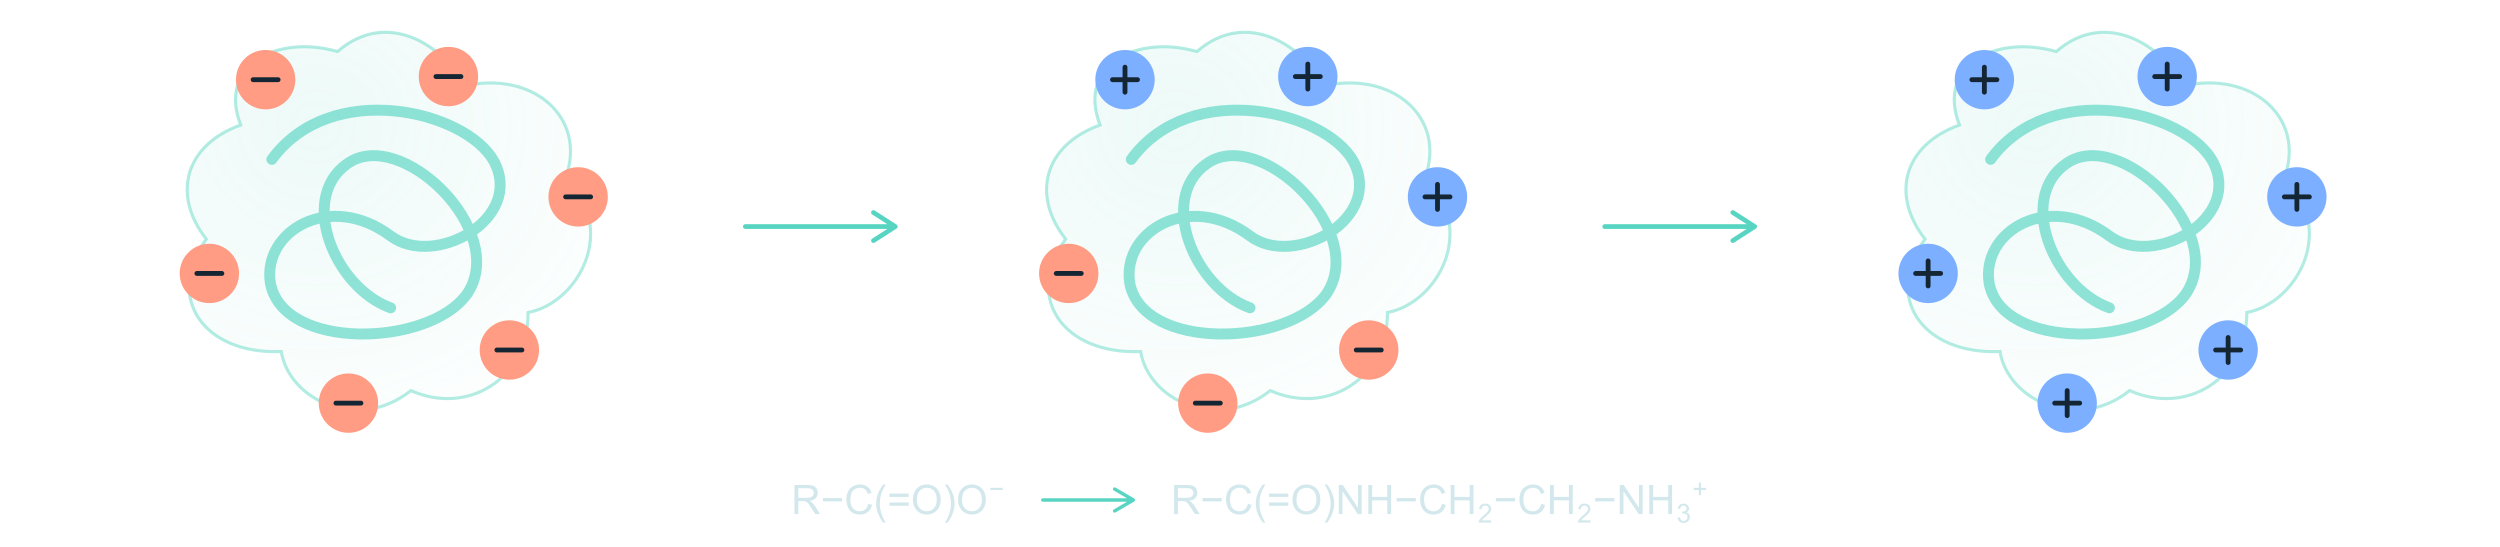
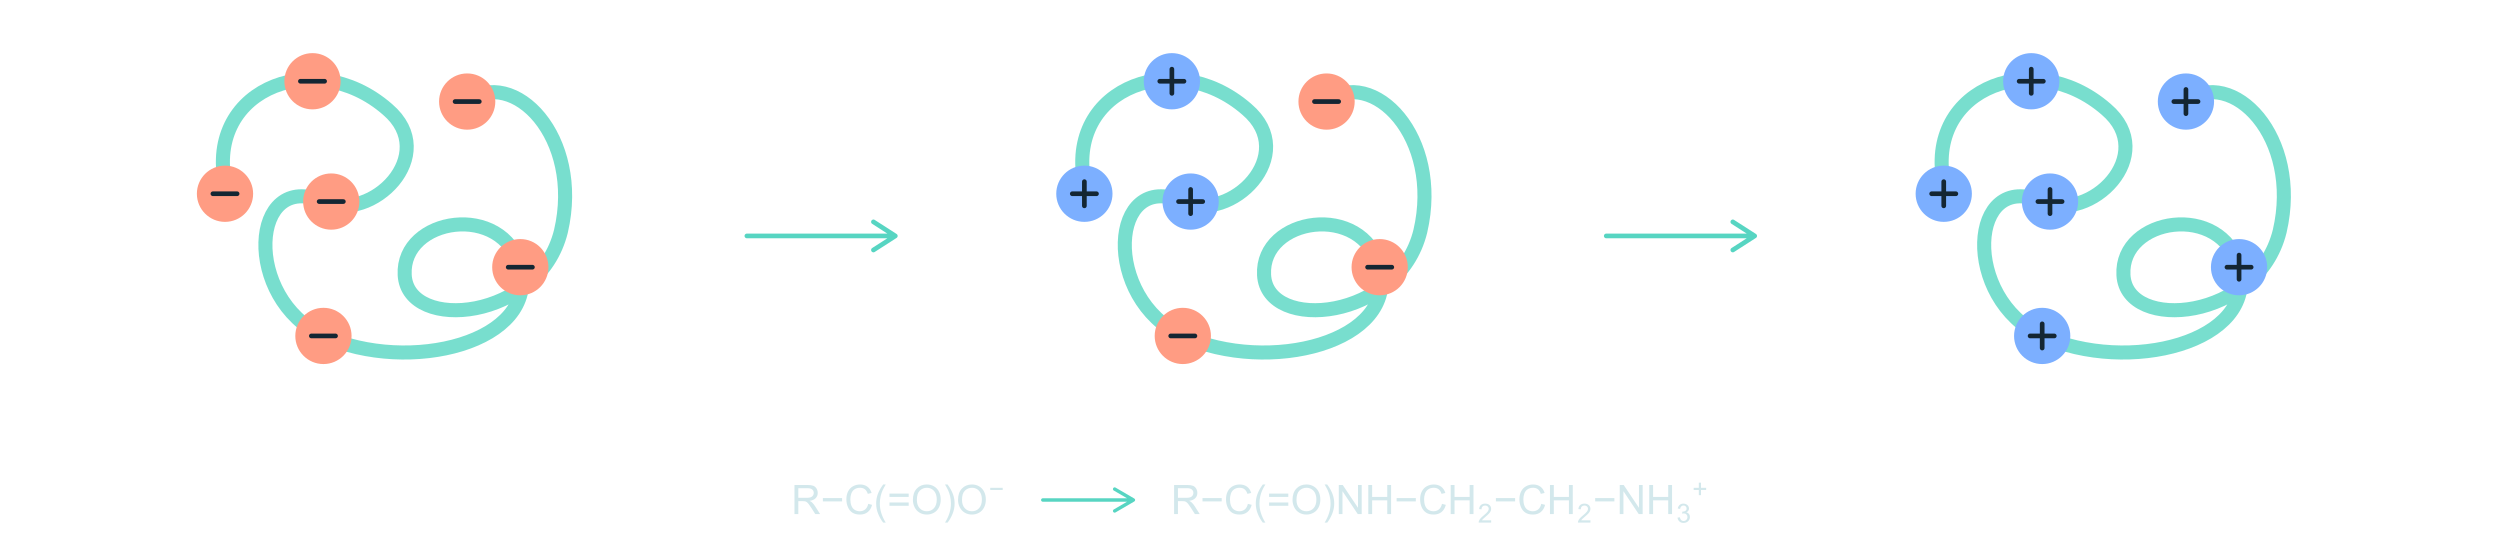
<svg xmlns="http://www.w3.org/2000/svg" width="1600" height="350" viewBox="0 0 1600 350" role="img" aria-labelledby="title desc">
-   <defs>
-     <radialGradient id="surface" cx="32%" cy="25%" r="78%">
-       <stop offset="0" stop-color="#6cd8c4" stop-opacity=".12" />
-       <stop offset="1" stop-color="#6cd8c4" stop-opacity=".025" />
-     </radialGradient>
-   </defs>
-   <g transform="translate(250 145)">
-     <path d="M-96,-65 C-111,-104 -72,-123 -34,-112 C-2,-140 35,-115 47,-90 C91,-100 126,-70 112,-31 C146,2 120,49 88,55 C88,98 49,121 13,105 C-21,132 -65,111 -70,80 C-120,82 -145,45 -118,8 C-140,-20 -132,-52 -96,-65 Z" fill="url(#surface)" stroke="#57d5c2" stroke-opacity=".45" stroke-width="2" />
-     <path d="M-76,-43 C-38,-95 48,-74 66,-42 C86,-5 28,27 0,6 C-39,-23 -82,3 -77,36 C-69,80 25,77 49,43 C76,3 6,-65 -28,-40 C-59,-18 -36,39 0,52" fill="none" stroke="#57d5c2" stroke-width="7" stroke-opacity=".65" stroke-linecap="round" />
-     <circle cx="-80" cy="-94" r="19" fill="#ff9c83" />
-     <path d="M-88 -94 H-72" stroke="#142633" stroke-width="3.1" stroke-linecap="round" />
-     <circle cx="37" cy="-96" r="19" fill="#ff9c83" />
-     <path d="M29 -96 H45" stroke="#142633" stroke-width="3.1" stroke-linecap="round" />
-     <circle cx="120" cy="-19" r="19" fill="#ff9c83" />
-     <path d="M112 -19 H128" stroke="#142633" stroke-width="3.1" stroke-linecap="round" />
-     <circle cx="76" cy="79" r="19" fill="#ff9c83" />
-     <path d="M68 79 H84" stroke="#142633" stroke-width="3.1" stroke-linecap="round" />
-     <circle cx="-27" cy="113" r="19" fill="#ff9c83" />
-     <path d="M-35 113 H-19" stroke="#142633" stroke-width="3.1" stroke-linecap="round" />
-     <circle cx="-116" cy="30" r="19" fill="#ff9c83" />
-     <path d="M-124 30 H-108" stroke="#142633" stroke-width="3.1" stroke-linecap="round" />
+   <g transform="translate(250 151)">
+     <path d="M-104,-26 C-124,-92 -50,-123 -2,-81 C32,-52 -12,-8 -43,-22 C-90,-43 -95,40 -43,64 C12,89 95,68 83,20 C72,-22 7,-12 9,25 C11,62 95,54 109,-3 C123,-63 79,-109 48,-86" fill="none" stroke="#57d5c2" stroke-width="9" stroke-opacity=".8" stroke-linecap="round" stroke-linejoin="round" />
+     <circle cx="-106" cy="-27" r="18" fill="#ff9c83" />
+     <path d="M-113.74 -27 H-98.26" stroke="#142633" stroke-width="3" stroke-linecap="round" />
+     <circle cx="-50" cy="-99" r="18" fill="#ff9c83" />
+     <path d="M-57.74 -99 H-42.26" stroke="#142633" stroke-width="3" stroke-linecap="round" />
+     <circle cx="-38" cy="-22" r="18" fill="#ff9c83" />
+     <path d="M-45.74 -22 H-30.26" stroke="#142633" stroke-width="3" stroke-linecap="round" />
+     <circle cx="-43" cy="64" r="18" fill="#ff9c83" />
+     <path d="M-50.74 64 H-35.26" stroke="#142633" stroke-width="3" stroke-linecap="round" />
+     <circle cx="83" cy="20" r="18" fill="#ff9c83" />
+     <path d="M75.26 20 H90.74" stroke="#142633" stroke-width="3" stroke-linecap="round" />
+     <circle cx="49" cy="-86" r="18" fill="#ff9c83" />
+     <path d="M41.26 -86 H56.74" stroke="#142633" stroke-width="3" stroke-linecap="round" />
  </g>
-   <g transform="translate(800 145)">
-     <path d="M-96,-65 C-111,-104 -72,-123 -34,-112 C-2,-140 35,-115 47,-90 C91,-100 126,-70 112,-31 C146,2 120,49 88,55 C88,98 49,121 13,105 C-21,132 -65,111 -70,80 C-120,82 -145,45 -118,8 C-140,-20 -132,-52 -96,-65 Z" fill="url(#surface)" stroke="#57d5c2" stroke-opacity=".45" stroke-width="2" />
-     <path d="M-76,-43 C-38,-95 48,-74 66,-42 C86,-5 28,27 0,6 C-39,-23 -82,3 -77,36 C-69,80 25,77 49,43 C76,3 6,-65 -28,-40 C-59,-18 -36,39 0,52" fill="none" stroke="#57d5c2" stroke-width="7" stroke-opacity=".65" stroke-linecap="round" />
-     <circle cx="-80" cy="-94" r="19" fill="#7cafff" />
-     <path d="M-88 -94 H-72" stroke="#142633" stroke-width="3.1" stroke-linecap="round" />
-     <path d="M-80 -102 V-86" stroke="#142633" stroke-width="3.1" stroke-linecap="round" />
-     <circle cx="37" cy="-96" r="19" fill="#7cafff" />
-     <path d="M29 -96 H45" stroke="#142633" stroke-width="3.1" stroke-linecap="round" />
-     <path d="M37 -104 V-88" stroke="#142633" stroke-width="3.1" stroke-linecap="round" />
-     <circle cx="120" cy="-19" r="19" fill="#7cafff" />
-     <path d="M112 -19 H128" stroke="#142633" stroke-width="3.1" stroke-linecap="round" />
-     <path d="M120 -27 V-11" stroke="#142633" stroke-width="3.1" stroke-linecap="round" />
-     <circle cx="76" cy="79" r="19" fill="#ff9c83" />
-     <path d="M68 79 H84" stroke="#142633" stroke-width="3.1" stroke-linecap="round" />
-     <circle cx="-27" cy="113" r="19" fill="#ff9c83" />
-     <path d="M-35 113 H-19" stroke="#142633" stroke-width="3.1" stroke-linecap="round" />
-     <circle cx="-116" cy="30" r="19" fill="#ff9c83" />
-     <path d="M-124 30 H-108" stroke="#142633" stroke-width="3.1" stroke-linecap="round" />
+   <g transform="translate(800 151)">
+     <path d="M-104,-26 C-124,-92 -50,-123 -2,-81 C32,-52 -12,-8 -43,-22 C-90,-43 -95,40 -43,64 C12,89 95,68 83,20 C72,-22 7,-12 9,25 C11,62 95,54 109,-3 C123,-63 79,-109 48,-86" fill="none" stroke="#57d5c2" stroke-width="9" stroke-opacity=".8" stroke-linecap="round" stroke-linejoin="round" />
+     <circle cx="-106" cy="-27" r="18" fill="#7cafff" />
+     <path d="M-113.74 -27 H-98.26" stroke="#142633" stroke-width="3" stroke-linecap="round" />
+     <path d="M-106 -34.74 V-19.26" stroke="#142633" stroke-width="3" stroke-linecap="round" />
+     <circle cx="-50" cy="-99" r="18" fill="#7cafff" />
+     <path d="M-57.74 -99 H-42.26" stroke="#142633" stroke-width="3" stroke-linecap="round" />
+     <path d="M-50 -106.74 V-91.26" stroke="#142633" stroke-width="3" stroke-linecap="round" />
+     <circle cx="-38" cy="-22" r="18" fill="#7cafff" />
+     <path d="M-45.74 -22 H-30.26" stroke="#142633" stroke-width="3" stroke-linecap="round" />
+     <path d="M-38 -29.74 V-14.26" stroke="#142633" stroke-width="3" stroke-linecap="round" />
+     <circle cx="-43" cy="64" r="18" fill="#ff9c83" />
+     <path d="M-50.74 64 H-35.26" stroke="#142633" stroke-width="3" stroke-linecap="round" />
+     <circle cx="83" cy="20" r="18" fill="#ff9c83" />
+     <path d="M75.26 20 H90.74" stroke="#142633" stroke-width="3" stroke-linecap="round" />
+     <circle cx="49" cy="-86" r="18" fill="#ff9c83" />
+     <path d="M41.26 -86 H56.74" stroke="#142633" stroke-width="3" stroke-linecap="round" />
  </g>
-   <g transform="translate(1350 145)">
-     <path d="M-96,-65 C-111,-104 -72,-123 -34,-112 C-2,-140 35,-115 47,-90 C91,-100 126,-70 112,-31 C146,2 120,49 88,55 C88,98 49,121 13,105 C-21,132 -65,111 -70,80 C-120,82 -145,45 -118,8 C-140,-20 -132,-52 -96,-65 Z" fill="url(#surface)" stroke="#57d5c2" stroke-opacity=".45" stroke-width="2" />
-     <path d="M-76,-43 C-38,-95 48,-74 66,-42 C86,-5 28,27 0,6 C-39,-23 -82,3 -77,36 C-69,80 25,77 49,43 C76,3 6,-65 -28,-40 C-59,-18 -36,39 0,52" fill="none" stroke="#57d5c2" stroke-width="7" stroke-opacity=".65" stroke-linecap="round" />
-     <circle cx="-80" cy="-94" r="19" fill="#7cafff" />
-     <path d="M-88 -94 H-72" stroke="#142633" stroke-width="3.1" stroke-linecap="round" />
-     <path d="M-80 -102 V-86" stroke="#142633" stroke-width="3.1" stroke-linecap="round" />
-     <circle cx="37" cy="-96" r="19" fill="#7cafff" />
-     <path d="M29 -96 H45" stroke="#142633" stroke-width="3.1" stroke-linecap="round" />
-     <path d="M37 -104 V-88" stroke="#142633" stroke-width="3.1" stroke-linecap="round" />
-     <circle cx="120" cy="-19" r="19" fill="#7cafff" />
-     <path d="M112 -19 H128" stroke="#142633" stroke-width="3.1" stroke-linecap="round" />
-     <path d="M120 -27 V-11" stroke="#142633" stroke-width="3.1" stroke-linecap="round" />
-     <circle cx="76" cy="79" r="19" fill="#7cafff" />
-     <path d="M68 79 H84" stroke="#142633" stroke-width="3.1" stroke-linecap="round" />
-     <path d="M76 71 V87" stroke="#142633" stroke-width="3.1" stroke-linecap="round" />
-     <circle cx="-27" cy="113" r="19" fill="#7cafff" />
-     <path d="M-35 113 H-19" stroke="#142633" stroke-width="3.1" stroke-linecap="round" />
-     <path d="M-27 105 V121" stroke="#142633" stroke-width="3.1" stroke-linecap="round" />
-     <circle cx="-116" cy="30" r="19" fill="#7cafff" />
-     <path d="M-124 30 H-108" stroke="#142633" stroke-width="3.1" stroke-linecap="round" />
-     <path d="M-116 22 V38" stroke="#142633" stroke-width="3.1" stroke-linecap="round" />
+   <g transform="translate(1350 151)">
+     <path d="M-104,-26 C-124,-92 -50,-123 -2,-81 C32,-52 -12,-8 -43,-22 C-90,-43 -95,40 -43,64 C12,89 95,68 83,20 C72,-22 7,-12 9,25 C11,62 95,54 109,-3 C123,-63 79,-109 48,-86" fill="none" stroke="#57d5c2" stroke-width="9" stroke-opacity=".8" stroke-linecap="round" stroke-linejoin="round" />
+     <circle cx="-106" cy="-27" r="18" fill="#7cafff" />
+     <path d="M-113.74 -27 H-98.26" stroke="#142633" stroke-width="3" stroke-linecap="round" />
+     <path d="M-106 -34.74 V-19.26" stroke="#142633" stroke-width="3" stroke-linecap="round" />
+     <circle cx="-50" cy="-99" r="18" fill="#7cafff" />
+     <path d="M-57.74 -99 H-42.26" stroke="#142633" stroke-width="3" stroke-linecap="round" />
+     <path d="M-50 -106.74 V-91.26" stroke="#142633" stroke-width="3" stroke-linecap="round" />
+     <circle cx="-38" cy="-22" r="18" fill="#7cafff" />
+     <path d="M-45.74 -22 H-30.26" stroke="#142633" stroke-width="3" stroke-linecap="round" />
+     <path d="M-38 -29.74 V-14.26" stroke="#142633" stroke-width="3" stroke-linecap="round" />
+     <circle cx="-43" cy="64" r="18" fill="#7cafff" />
+     <path d="M-50.74 64 H-35.26" stroke="#142633" stroke-width="3" stroke-linecap="round" />
+     <path d="M-43 56.26 V71.74" stroke="#142633" stroke-width="3" stroke-linecap="round" />
+     <circle cx="83" cy="20" r="18" fill="#7cafff" />
+     <path d="M75.26 20 H90.74" stroke="#142633" stroke-width="3" stroke-linecap="round" />
+     <path d="M83 12.26 V27.74" stroke="#142633" stroke-width="3" stroke-linecap="round" />
+     <circle cx="49" cy="-86" r="18" fill="#7cafff" />
+     <path d="M41.26 -86 H56.74" stroke="#142633" stroke-width="3" stroke-linecap="round" />
+     <path d="M49 -93.74 V-78.26" stroke="#142633" stroke-width="3" stroke-linecap="round" />
  </g>
-   <path d="M477 145 H571 M559 136 L573 145 L559 154" fill="none" stroke="#57d5c2" stroke-width="3" stroke-linecap="round" stroke-linejoin="round" />
-   <path d="M1027 145 H1121 M1109 136 L1123 145 L1109 154" fill="none" stroke="#57d5c2" stroke-width="3" stroke-linecap="round" stroke-linejoin="round" />
+   <path d="M478 151 H572 M559 142 L573 151 L559 160" fill="none" stroke="#57d5c2" stroke-width="3" stroke-linecap="round" stroke-linejoin="round" />
+   <path d="M1028 151 H1122 M1109 142 L1123 151 L1109 160" fill="none" stroke="#57d5c2" stroke-width="3" stroke-linecap="round" stroke-linejoin="round" />
  <path transform="translate(506.422 329.000) scale(1 -1)" fill="#d3e8ec" d="M2.043,0 L2.043,18.61 L10.294,18.61 Q12.785,18.61,14.077,18.107 Q15.373,17.607,16.148,16.335 Q16.924,15.068,16.924,13.532 Q16.924,11.554,15.641,10.193 Q14.357,8.836,11.68,8.466 Q12.659,7.999,13.167,7.54 Q14.243,6.553,15.21,5.066 L18.448,0 L15.348,0 L12.886,3.872 Q11.806,5.549,11.107,6.435 Q10.412,7.325,9.86,7.678 Q9.307,8.036,8.734,8.178 Q8.316,8.263,7.365,8.263 L4.505,8.263 L4.505,0 L2.043,0 Z M4.505,10.396 L9.803,10.396 Q11.489,10.396,12.439,10.745 Q13.394,11.095,13.89,11.863 Q14.385,12.63,14.385,13.532 Q14.385,14.852,13.427,15.702 Q12.468,16.555,10.396,16.555 L4.505,16.555 L4.505,10.396 Z M32.512,8.113 L20.223,8.113 L20.223,10.246 L32.512,10.246 L32.512,8.113 Z M49.25,6.524 L51.712,5.903 Q50.936,2.868,48.925,1.276 Q46.914,-0.317,44.005,-0.317 Q40.995,-0.317,39.11,0.906 Q37.225,2.133,36.242,4.457 Q35.258,6.78,35.258,9.445 Q35.258,12.354,36.367,14.515 Q37.481,16.681,39.528,17.802 Q41.58,18.927,44.042,18.927 Q46.837,18.927,48.738,17.505 Q50.643,16.083,51.395,13.508 L48.969,12.935 Q48.319,14.966,47.088,15.893 Q45.858,16.823,43.993,16.823 Q41.848,16.823,40.406,15.791 Q38.963,14.763,38.378,13.028 Q37.797,11.298,37.797,9.457 Q37.797,7.085,38.488,5.314 Q39.179,3.542,40.637,2.665 Q42.1,1.792,43.802,1.792 Q45.87,1.792,47.304,2.982 Q48.742,4.176,49.25,6.524 Z M58.821,-5.472 Q56.928,-3.083,55.62,0.114 Q54.316,3.315,54.316,6.74 Q54.316,9.762,55.291,12.529 Q56.432,15.742,58.821,18.927 L60.458,18.927 Q58.922,16.287,58.427,15.157 Q57.651,13.406,57.208,11.501 Q56.664,9.128,56.664,6.728 Q56.664,0.622,60.458,-5.472 L58.821,-5.472 Z M75.132,10.944 L62.843,10.944 L62.843,13.077 L75.132,13.077 L75.132,10.944 Z M75.132,5.293 L62.843,5.293 L62.843,7.426 L75.132,7.426 L75.132,5.293 Z M77.838,9.063 Q77.838,13.699,80.324,16.319 Q82.814,18.943,86.751,18.943 Q89.33,18.943,91.398,17.708 Q93.466,16.477,94.551,14.276 Q95.639,12.074,95.639,9.279 Q95.639,6.451,94.494,4.217 Q93.352,1.982,91.256,0.833 Q89.164,-0.317,86.738,-0.317 Q84.11,-0.317,82.038,0.951 Q79.97,2.222,78.902,4.416 Q77.838,6.614,77.838,9.063 Z M80.377,9.027 Q80.377,5.663,82.184,3.725 Q83.996,1.792,86.726,1.792 Q89.505,1.792,91.301,3.746 Q93.1,5.7,93.1,9.295 Q93.1,11.566,92.332,13.26 Q91.565,14.954,90.082,15.888 Q88.603,16.823,86.763,16.823 Q84.151,16.823,82.262,15.023 Q80.377,13.227,80.377,9.027 Z M100.019,-5.472 L98.382,-5.472 Q102.176,0.622,102.176,6.728 Q102.176,9.116,101.632,11.464 Q101.197,13.37,100.425,15.121 Q99.929,16.262,98.382,18.927 L100.019,18.927 Q102.403,15.742,103.545,12.529 Q104.524,9.762,104.524,6.74 Q104.524,3.315,103.208,0.114 Q101.896,-3.083,100.019,-5.472 Z M106.718,9.063 Q106.718,13.699,109.204,16.319 Q111.694,18.943,115.631,18.943 Q118.211,18.943,120.278,17.708 Q122.346,16.477,123.431,14.276 Q124.52,12.074,124.52,9.279 Q124.52,6.451,123.374,4.217 Q122.233,1.982,120.136,0.833 Q118.044,-0.317,115.619,-0.317 Q112.99,-0.317,110.918,0.951 Q108.851,2.222,107.782,4.416 Q106.718,6.614,106.718,9.063 Z M109.257,9.027 Q109.257,5.663,111.065,3.725 Q112.877,1.792,115.607,1.792 Q118.385,1.792,120.181,3.746 Q121.981,5.7,121.981,9.295 Q121.981,11.566,121.213,13.26 Q120.445,14.954,118.962,15.888 Q117.483,16.823,115.643,16.823 Q113.031,16.823,111.142,15.023 Q109.257,13.227,109.257,9.027 Z" />
  <path transform="translate(632.808 318.860) scale(1 -1)" fill="#d3e8ec" d="M8.928,5.273 L0.94,5.273 L0.94,6.66 L8.928,6.66 L8.928,5.273 Z" />
  <path d="M667.379 320 H723.379 M713.379 313 L725.379 320 L713.379 327" fill="none" stroke="#57d5c2" stroke-width="2.2" stroke-linecap="round" stroke-linejoin="round" />
  <path transform="translate(749.379 329.000) scale(1 -1)" fill="#d3e8ec" d="M2.043,0 L2.043,18.61 L10.294,18.61 Q12.785,18.61,14.077,18.107 Q15.373,17.607,16.148,16.335 Q16.924,15.068,16.924,13.532 Q16.924,11.554,15.641,10.193 Q14.357,8.836,11.68,8.466 Q12.659,7.999,13.167,7.54 Q14.243,6.553,15.21,5.066 L18.448,0 L15.348,0 L12.886,3.872 Q11.806,5.549,11.107,6.435 Q10.412,7.325,9.86,7.678 Q9.307,8.036,8.734,8.178 Q8.316,8.263,7.365,8.263 L4.505,8.263 L4.505,0 L2.043,0 Z M4.505,10.396 L9.803,10.396 Q11.489,10.396,12.439,10.745 Q13.394,11.095,13.89,11.863 Q14.385,12.63,14.385,13.532 Q14.385,14.852,13.427,15.702 Q12.468,16.555,10.396,16.555 L4.505,16.555 L4.505,10.396 Z M32.512,8.113 L20.223,8.113 L20.223,10.246 L32.512,10.246 L32.512,8.113 Z M49.25,6.524 L51.712,5.903 Q50.936,2.868,48.925,1.276 Q46.914,-0.317,44.005,-0.317 Q40.995,-0.317,39.11,0.906 Q37.225,2.133,36.242,4.457 Q35.258,6.78,35.258,9.445 Q35.258,12.354,36.367,14.515 Q37.481,16.681,39.528,17.802 Q41.58,18.927,44.042,18.927 Q46.837,18.927,48.738,17.505 Q50.643,16.083,51.395,13.508 L48.969,12.935 Q48.319,14.966,47.088,15.893 Q45.858,16.823,43.993,16.823 Q41.848,16.823,40.406,15.791 Q38.963,14.763,38.378,13.028 Q37.797,11.298,37.797,9.457 Q37.797,7.085,38.488,5.314 Q39.179,3.542,40.637,2.665 Q42.1,1.792,43.802,1.792 Q45.87,1.792,47.304,2.982 Q48.742,4.176,49.25,6.524 Z M58.821,-5.472 Q56.928,-3.083,55.62,0.114 Q54.316,3.315,54.316,6.74 Q54.316,9.762,55.291,12.529 Q56.432,15.742,58.821,18.927 L60.458,18.927 Q58.922,16.287,58.427,15.157 Q57.651,13.406,57.208,11.501 Q56.664,9.128,56.664,6.728 Q56.664,0.622,60.458,-5.472 L58.821,-5.472 Z M75.132,10.944 L62.843,10.944 L62.843,13.077 L75.132,13.077 L75.132,10.944 Z M75.132,5.293 L62.843,5.293 L62.843,7.426 L75.132,7.426 L75.132,5.293 Z M77.838,9.063 Q77.838,13.699,80.324,16.319 Q82.814,18.943,86.751,18.943 Q89.33,18.943,91.398,17.708 Q93.466,16.477,94.551,14.276 Q95.639,12.074,95.639,9.279 Q95.639,6.451,94.494,4.217 Q93.352,1.982,91.256,0.833 Q89.164,-0.317,86.738,-0.317 Q84.11,-0.317,82.038,0.951 Q79.97,2.222,78.902,4.416 Q77.838,6.614,77.838,9.063 Z M80.377,9.027 Q80.377,5.663,82.184,3.725 Q83.996,1.792,86.726,1.792 Q89.505,1.792,91.301,3.746 Q93.1,5.7,93.1,9.295 Q93.1,11.566,92.332,13.26 Q91.565,14.954,90.082,15.888 Q88.603,16.823,86.763,16.823 Q84.151,16.823,82.262,15.023 Q80.377,13.227,80.377,9.027 Z M100.019,-5.472 L98.382,-5.472 Q102.176,0.622,102.176,6.728 Q102.176,9.116,101.632,11.464 Q101.197,13.37,100.425,15.121 Q99.929,16.262,98.382,18.927 L100.019,18.927 Q102.403,15.742,103.545,12.529 Q104.524,9.762,104.524,6.74 Q104.524,3.315,103.208,0.114 Q101.896,-3.083,100.019,-5.472 Z M107.445,0 L107.445,18.61 L109.968,18.61 L119.746,3.998 L119.746,18.61 L122.107,18.61 L122.107,0 L119.58,0 L109.805,14.625 L109.805,0 L107.445,0 Z M126.323,0 L126.323,18.61 L128.785,18.61 L128.785,10.969 L138.458,10.969 L138.458,18.61 L140.92,18.61 L140.92,0 L138.458,0 L138.458,8.771 L128.785,8.771 L128.785,0 L126.323,0 Z M156.752,8.113 L144.463,8.113 L144.463,10.246 L156.752,10.246 L156.752,8.113 Z M173.489,6.524 L175.951,5.903 Q175.175,2.868,173.164,1.276 Q171.153,-0.317,168.244,-0.317 Q165.234,-0.317,163.349,0.906 Q161.464,2.133,160.481,4.457 Q159.498,6.78,159.498,9.445 Q159.498,12.354,160.607,14.515 Q161.72,16.681,163.768,17.802 Q165.819,18.927,168.281,18.927 Q171.076,18.927,172.977,17.505 Q174.882,16.083,175.634,13.508 L173.209,12.935 Q172.559,14.966,171.328,15.893 Q170.097,16.823,168.232,16.823 Q166.087,16.823,164.645,15.791 Q163.203,14.763,162.618,13.028 Q162.037,11.298,162.037,9.457 Q162.037,7.085,162.727,5.314 Q163.418,3.542,164.877,2.665 Q166.339,1.792,168.041,1.792 Q170.109,1.792,171.543,2.982 Q172.981,4.176,173.489,6.524 Z M179.063,0 L179.063,18.61 L181.525,18.61 L181.525,10.969 L191.197,10.969 L191.197,18.61 L193.659,18.61 L193.659,0 L191.197,0 L191.197,8.771 L181.525,8.771 L181.525,0 L179.063,0 Z" />
  <path transform="translate(945.834 334.460) scale(1 -1)" fill="#d3e8ec" d="M8.508,1.429 L8.508,0 L0.512,0 Q0.496,0.536,0.684,1.032 Q0.99,1.848,1.661,2.641 Q2.334,3.433,3.607,4.473 Q5.58,6.089,6.271,7.035 Q6.966,7.98,6.966,8.822 Q6.966,9.704,6.332,10.309 Q5.701,10.916,4.687,10.916 Q3.615,10.916,2.971,10.272 Q2.326,9.63,2.318,8.492 L0.792,8.648 Q0.948,10.357,1.97,11.252 Q2.994,12.147,4.721,12.147 Q6.462,12.147,7.476,11.18 Q8.492,10.217,8.492,8.788 Q8.492,8.062,8.194,7.359 Q7.898,6.66,7.209,5.883 Q6.52,5.107,4.92,3.755 Q3.581,2.633,3.2,2.231 Q2.823,1.833,2.575,1.429 L8.508,1.429 Z" />
  <path transform="translate(955.932 329.000) scale(1 -1)" fill="#d3e8ec" d="M13.735,8.113 L1.446,8.113 L1.446,10.246 L13.735,10.246 L13.735,8.113 Z M30.473,6.524 L32.935,5.903 Q32.159,2.868,30.148,1.276 Q28.137,-0.317,25.228,-0.317 Q22.218,-0.317,20.333,0.906 Q18.448,2.133,17.465,4.457 Q16.482,6.78,16.482,9.445 Q16.482,12.354,17.591,14.515 Q18.704,16.681,20.751,17.802 Q22.803,18.927,25.265,18.927 Q28.06,18.927,29.961,17.505 Q31.866,16.083,32.618,13.508 L30.192,12.935 Q29.543,14.966,28.312,15.893 Q27.081,16.823,25.216,16.823 Q23.071,16.823,21.629,15.791 Q20.187,14.763,19.602,13.028 Q19.021,11.298,19.021,9.457 Q19.021,7.085,19.711,5.314 Q20.402,3.542,21.86,2.665 Q23.323,1.792,25.025,1.792 Q27.093,1.792,28.527,2.982 Q29.965,4.176,30.473,6.524 Z M36.047,0 L36.047,18.61 L38.508,18.61 L38.508,10.969 L48.181,10.969 L48.181,18.61 L50.643,18.61 L50.643,0 L48.181,0 L48.181,8.771 L38.508,8.771 L38.508,0 L36.047,0 Z" />
  <path transform="translate(1009.372 334.460) scale(1 -1)" fill="#d3e8ec" d="M8.508,1.429 L8.508,0 L0.512,0 Q0.496,0.536,0.684,1.032 Q0.99,1.848,1.661,2.641 Q2.334,3.433,3.607,4.473 Q5.58,6.089,6.271,7.035 Q6.966,7.98,6.966,8.822 Q6.966,9.704,6.332,10.309 Q5.701,10.916,4.687,10.916 Q3.615,10.916,2.971,10.272 Q2.326,9.63,2.318,8.492 L0.792,8.648 Q0.948,10.357,1.97,11.252 Q2.994,12.147,4.721,12.147 Q6.462,12.147,7.476,11.18 Q8.492,10.217,8.492,8.788 Q8.492,8.062,8.194,7.359 Q7.898,6.66,7.209,5.883 Q6.52,5.107,4.92,3.755 Q3.581,2.633,3.2,2.231 Q2.823,1.833,2.575,1.429 L8.508,1.429 Z" />
  <path transform="translate(1019.470 329.000) scale(1 -1)" fill="#d3e8ec" d="M13.735,8.113 L1.446,8.113 L1.446,10.246 L13.735,10.246 L13.735,8.113 Z M17.168,0 L17.168,18.61 L19.691,18.61 L29.469,3.998 L29.469,18.61 L31.83,18.61 L31.83,0 L29.303,0 L19.528,14.625 L19.528,0 L17.168,0 Z M36.047,0 L36.047,18.61 L38.508,18.61 L38.508,10.969 L48.181,10.969 L48.181,18.61 L50.643,18.61 L50.643,0 L48.181,0 L48.181,8.771 L38.508,8.771 L38.508,0 L36.047,0 Z" />
  <path transform="translate(1072.909 334.460) scale(1 -1)" fill="#d3e8ec" d="M0.71,3.192 L2.194,3.391 Q2.45,2.128,3.066,1.571 Q3.681,1.014,4.563,1.014 Q5.611,1.014,6.332,1.74 Q7.056,2.466,7.056,3.541 Q7.056,4.563,6.388,5.226 Q5.72,5.891,4.687,5.891 Q4.267,5.891,3.639,5.728 L3.805,7.032 Q3.953,7.013,4.043,7.013 Q4.993,7.013,5.751,7.507 Q6.512,8.004,6.512,9.036 Q6.512,9.852,5.957,10.388 Q5.405,10.927,4.531,10.927 Q3.665,10.927,3.087,10.38 Q2.509,9.836,2.345,8.748 L0.858,9.012 Q1.13,10.504,2.094,11.326 Q3.061,12.147,4.497,12.147 Q5.487,12.147,6.319,11.722 Q7.154,11.297,7.594,10.562 Q8.038,9.828,8.038,9.002 Q8.038,8.22,7.616,7.576 Q7.196,6.932,6.372,6.551 Q7.444,6.306,8.038,5.524 Q8.632,4.745,8.632,3.573 Q8.632,1.988,7.476,0.887 Q6.322,-0.214,4.555,-0.214 Q2.963,-0.214,1.909,0.734 Q0.858,1.685,0.71,3.192 Z" />
  <path transform="translate(1083.007 318.860) scale(1 -1)" fill="#d3e8ec" d="M4.233,1.957 L4.233,5.273 L0.94,5.273 L0.94,6.66 L4.233,6.66 L4.233,9.953 L5.635,9.953 L5.635,6.66 L8.928,6.66 L8.928,5.273 L5.635,5.273 L5.635,1.957 L4.233,1.957 Z" />
</svg>
